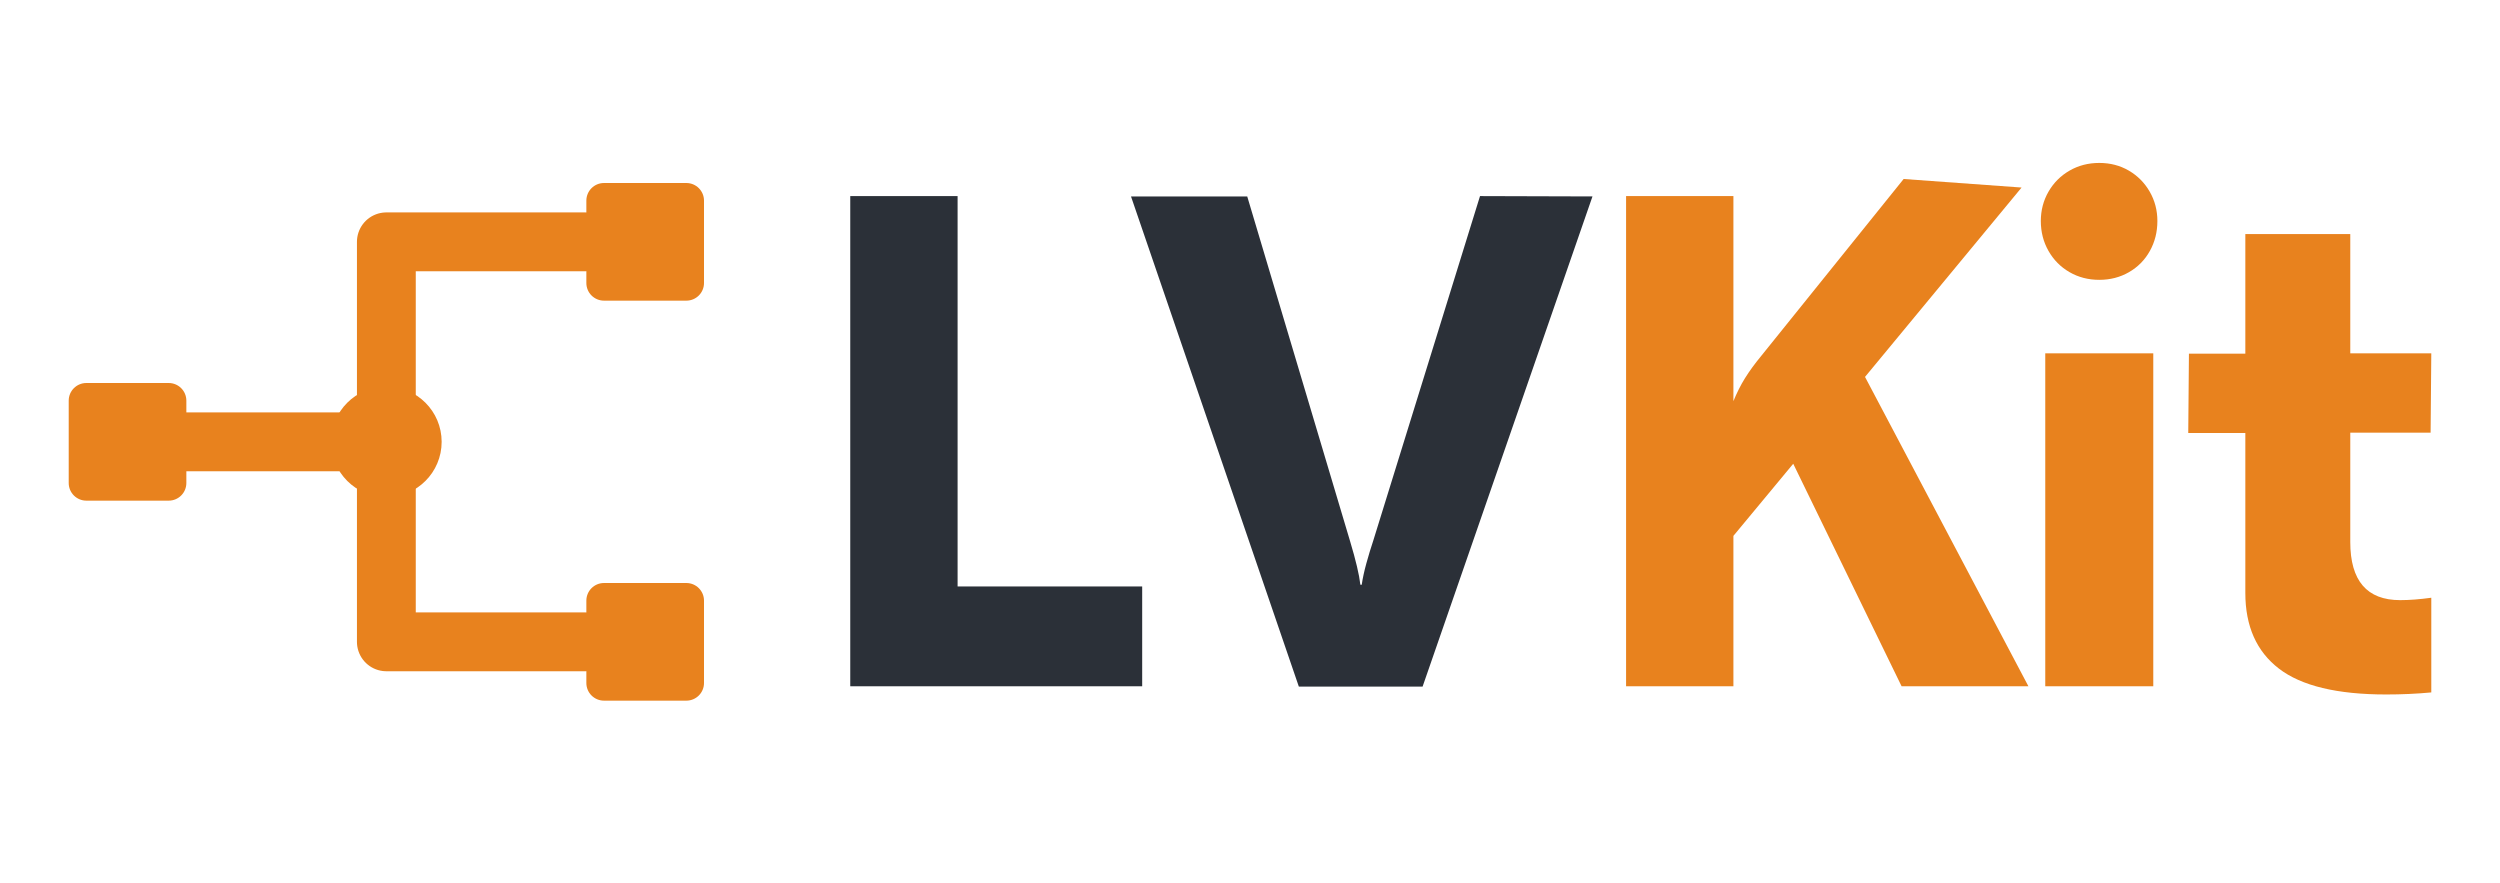
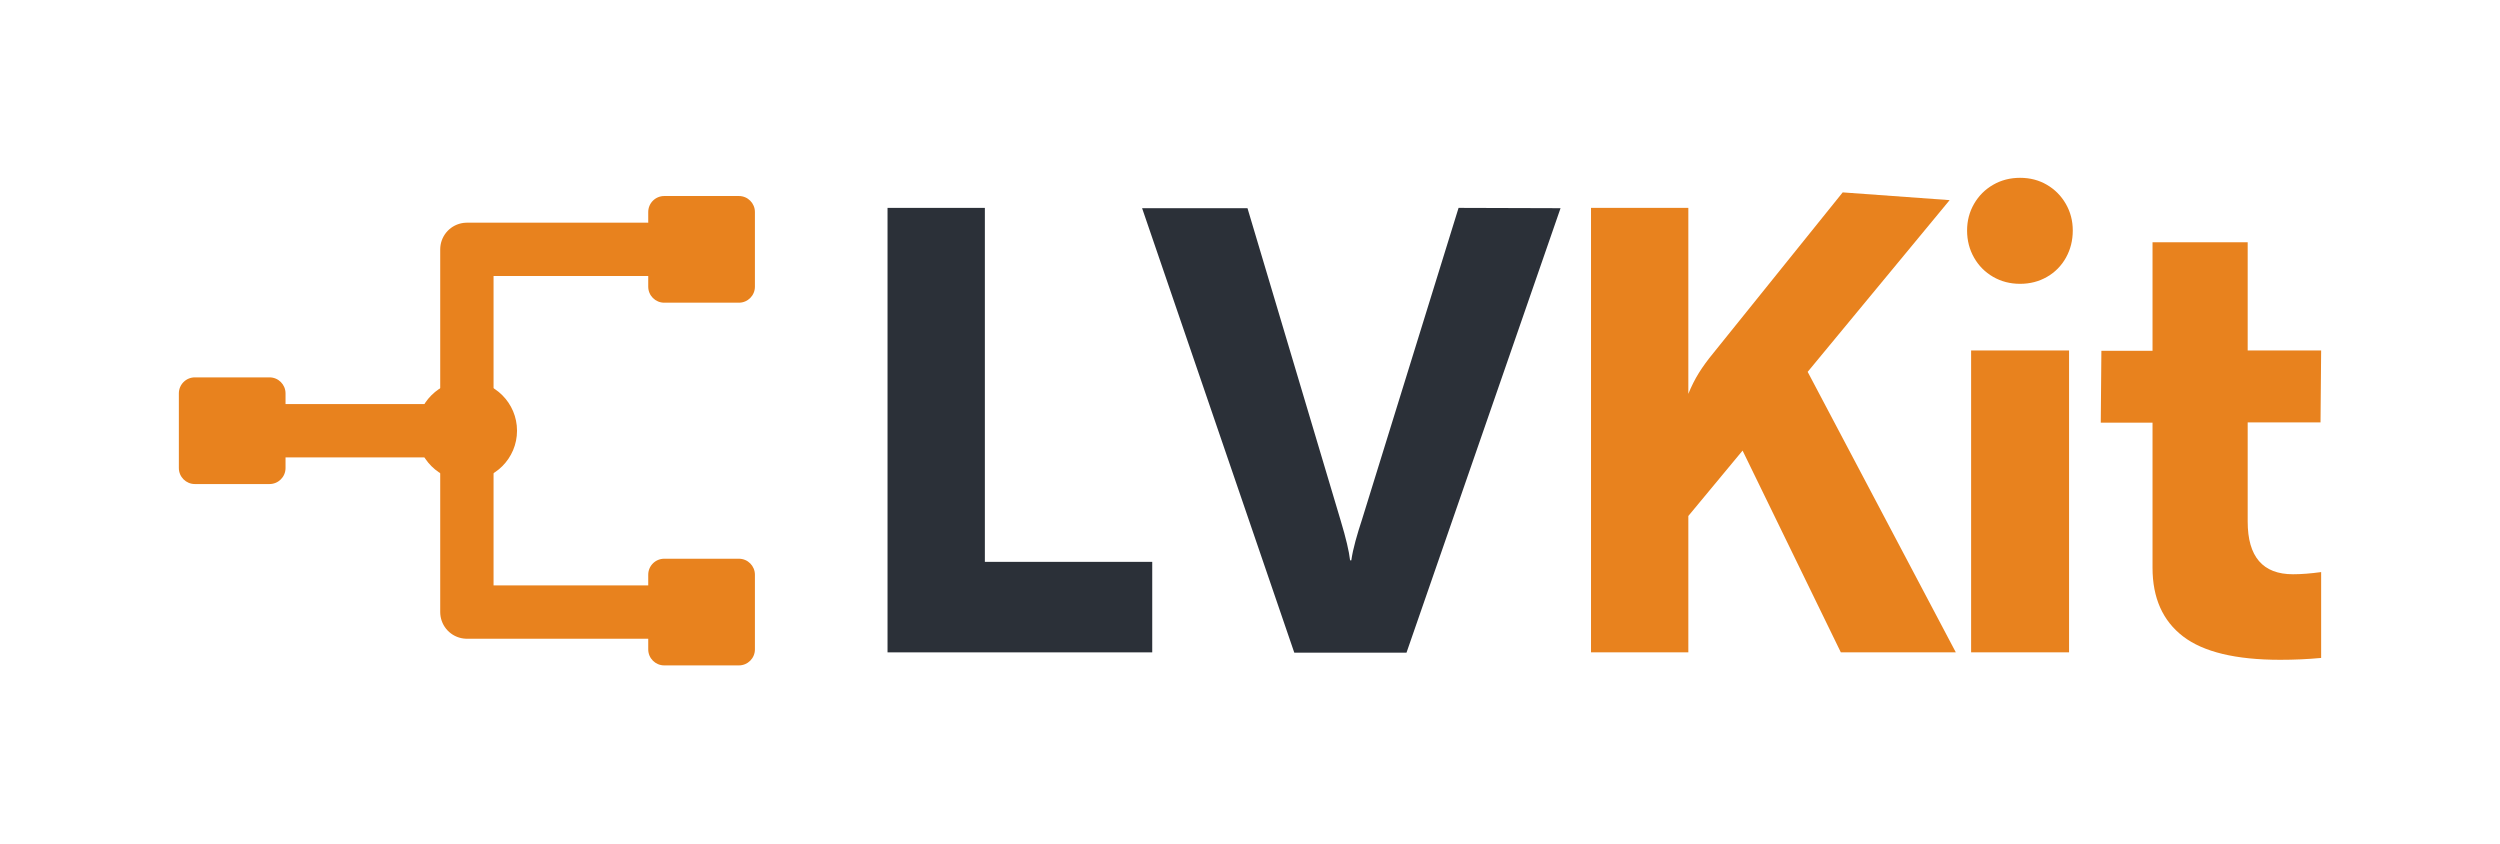
- <svg xmlns="http://www.w3.org/2000/svg" viewBox="1.60 0 152.59 54" width="153" height="54" role="img" aria-label="LVkit">
+ <svg xmlns="http://www.w3.org/2000/svg" viewBox="-6.40 -2.03 168.59 56.91" width="169" height="57" role="img" aria-label="LVkit">
  <g transform="translate(2,4) scale(0.72)">
    <path d="M15 32 H32 M32 32 V15 H49 M32 32 V49 H49" fill="none" stroke="#e8821e" stroke-width="5" stroke-linecap="round" stroke-linejoin="round" />
    <rect x="5" y="27" width="10" height="10" rx="1.5" fill="#e8821e" />
    <rect x="49" y="10" width="10" height="10" rx="1.5" fill="#e8821e" />
    <rect x="49" y="44" width="10" height="10" rx="1.5" fill="#e8821e" />
    <circle cx="32" cy="32" r="4.7" fill="#e8821e" />
  </g>
  <g transform="translate(50.0,42.0) scale(0.02092,-0.02092)">
    <g fill="#2b3038">
      <path d="M164 1434H478V292H1018V0H164Z" transform="translate(0.0,0)" />
      <path d="M10 1433H350L651 424Q676 341 681 297H685Q689 325 698.5 359.5Q708 394 719 427L1031 1434L1360 1433L863 -1H501Z" transform="translate(975.3,0)" />
    </g>
    <g fill="#e8821e">
      <path d="M653 651 478 440V0H164V1434H478V834Q493 871 512.0 901.5Q531 932 559 966L976 1484L1321 1459L863 905L1341 0H970Z" transform="translate(2269.6,0)" />
      <path d="M120 1361Q120 1408 142.5 1447.0Q165 1486 204.0 1508.5Q243 1531 291 1531Q339 1531 377.5 1508.5Q416 1486 438.5 1447.0Q461 1408 461 1361Q461 1313 439.0 1273.5Q417 1234 378.0 1211.5Q339 1189 291 1189Q243 1189 204.0 1211.5Q165 1234 142.5 1273.5Q120 1313 120 1361ZM133 974H449V0H133Z" transform="translate(3526.9,0)" />
      <path d="M661 252Q701 252 752 259V-18Q688 -24 620 -24Q405 -24 306.5 51.5Q208 127 208 273V741H41L43 973H208V1323H515V974H752L750 742H515V422Q515 252 661 252Z" transform="translate(4037.2,0)" />
    </g>
  </g>
</svg>
